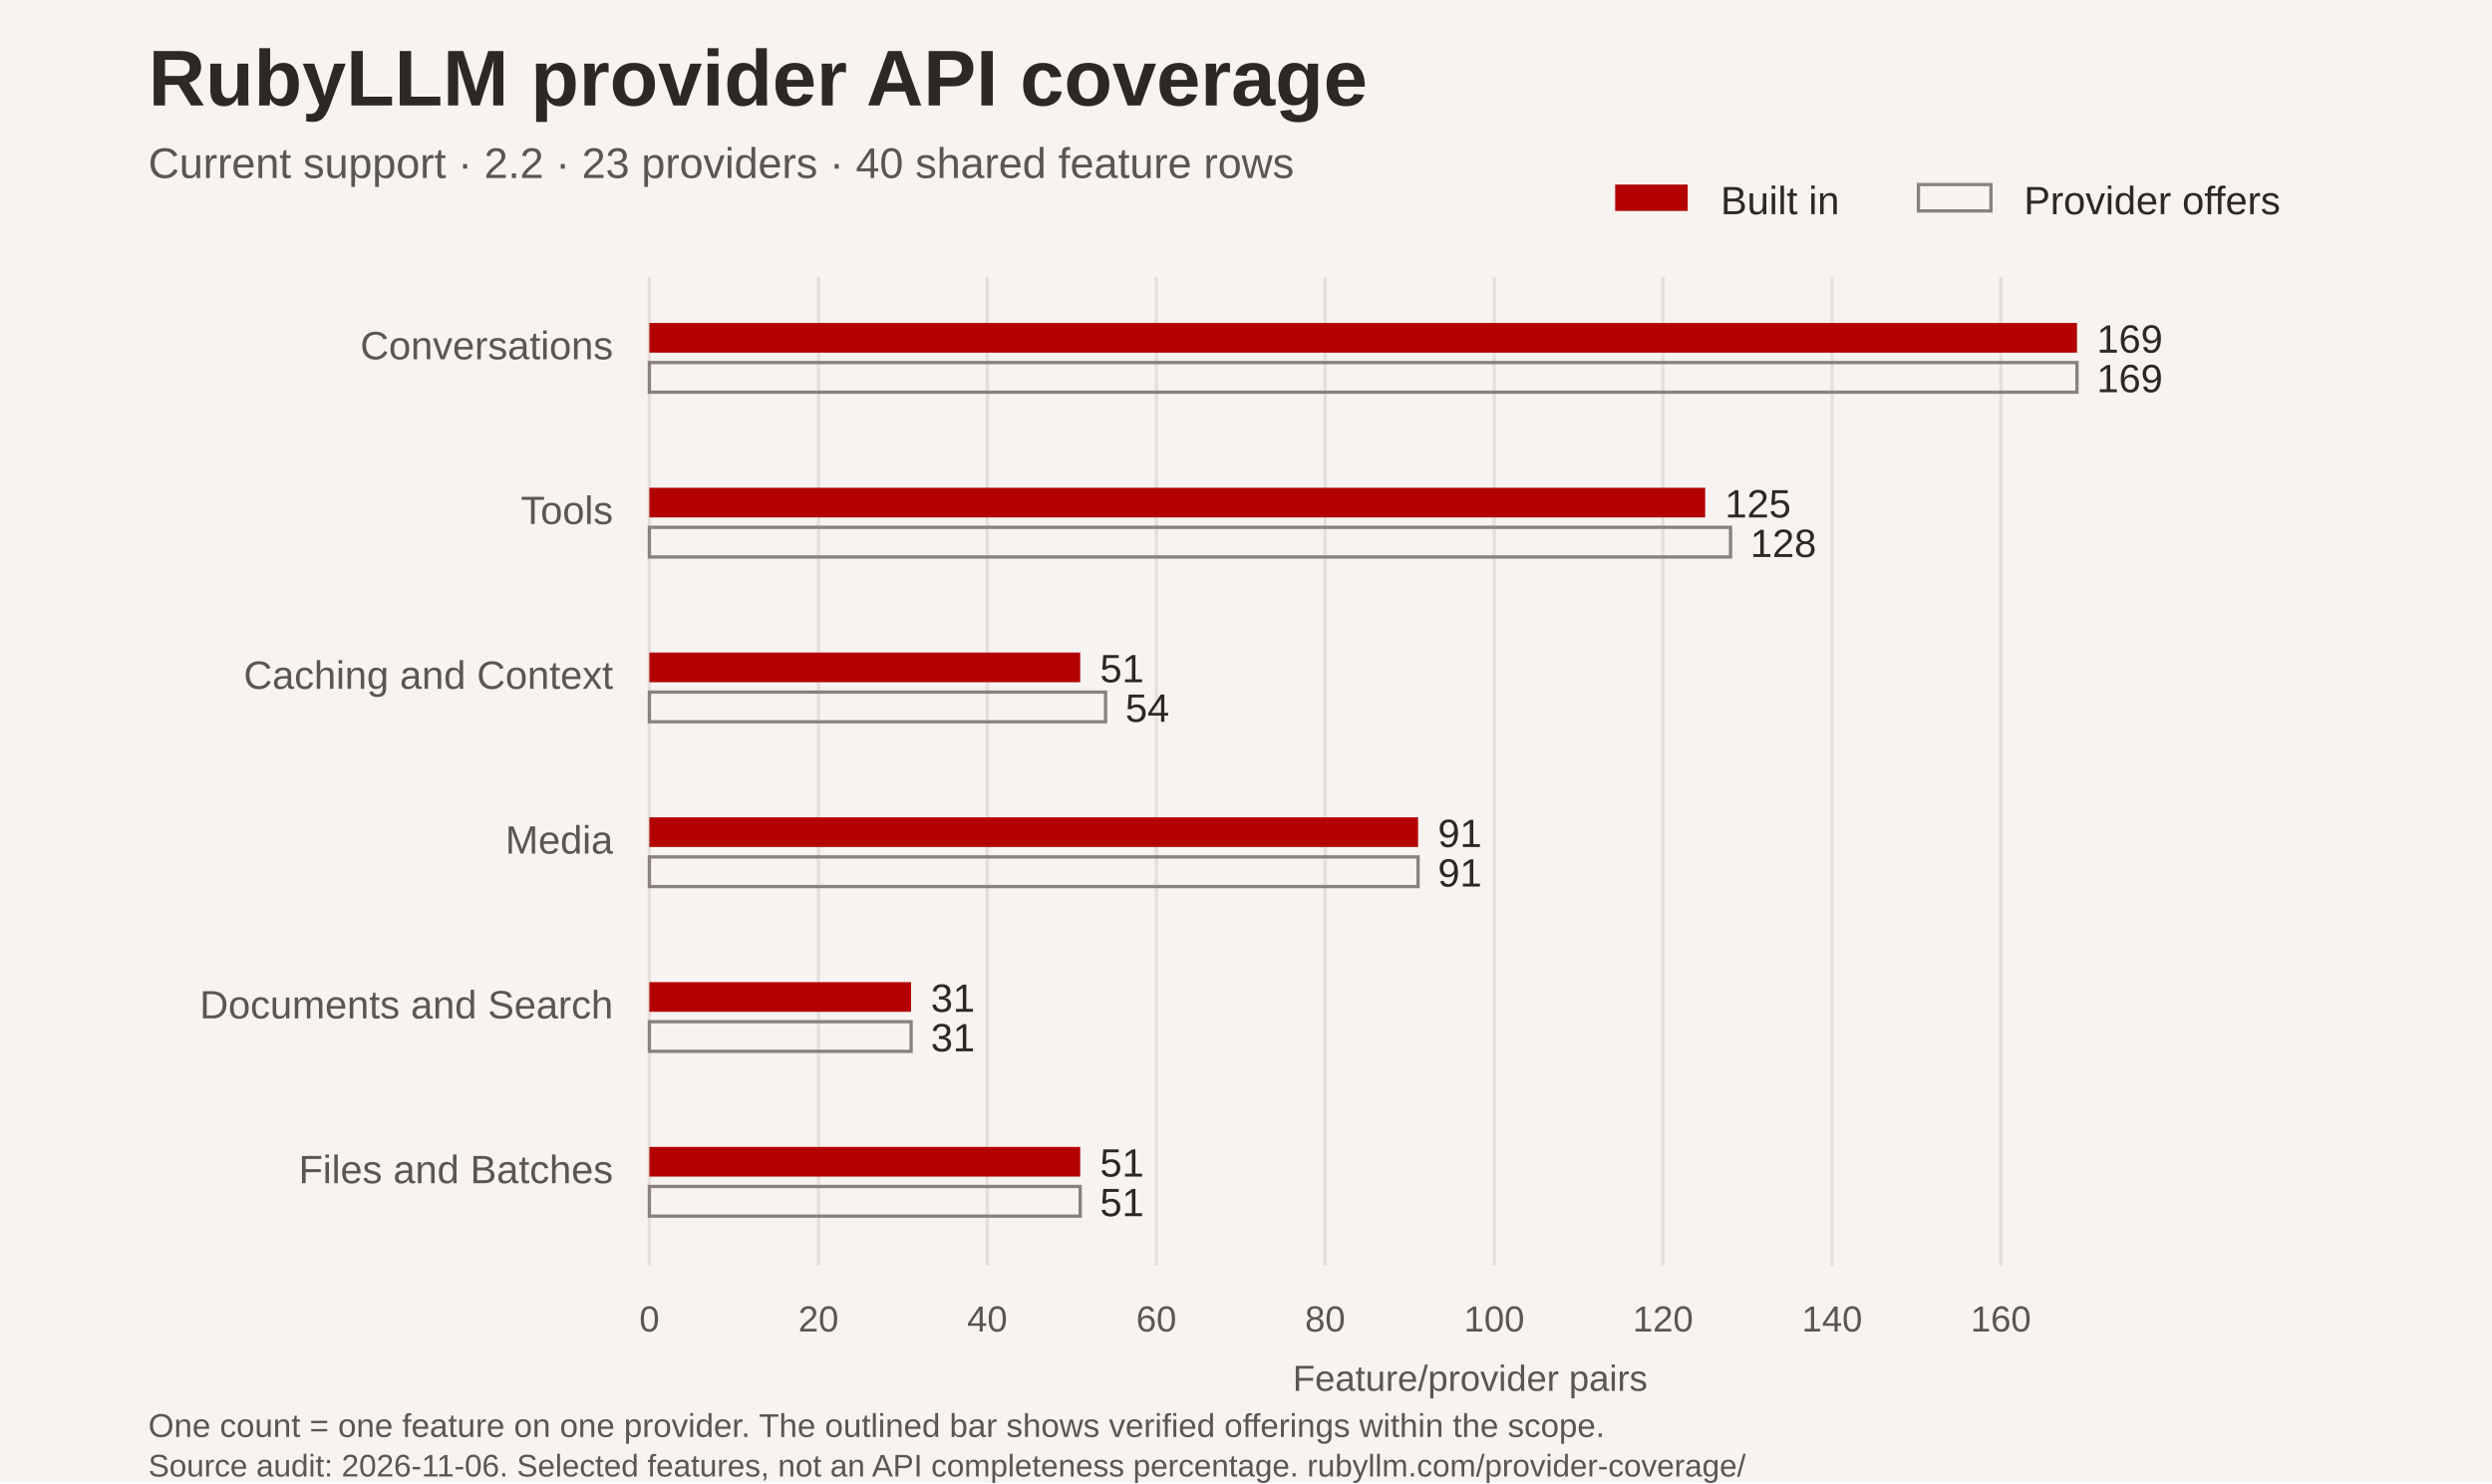
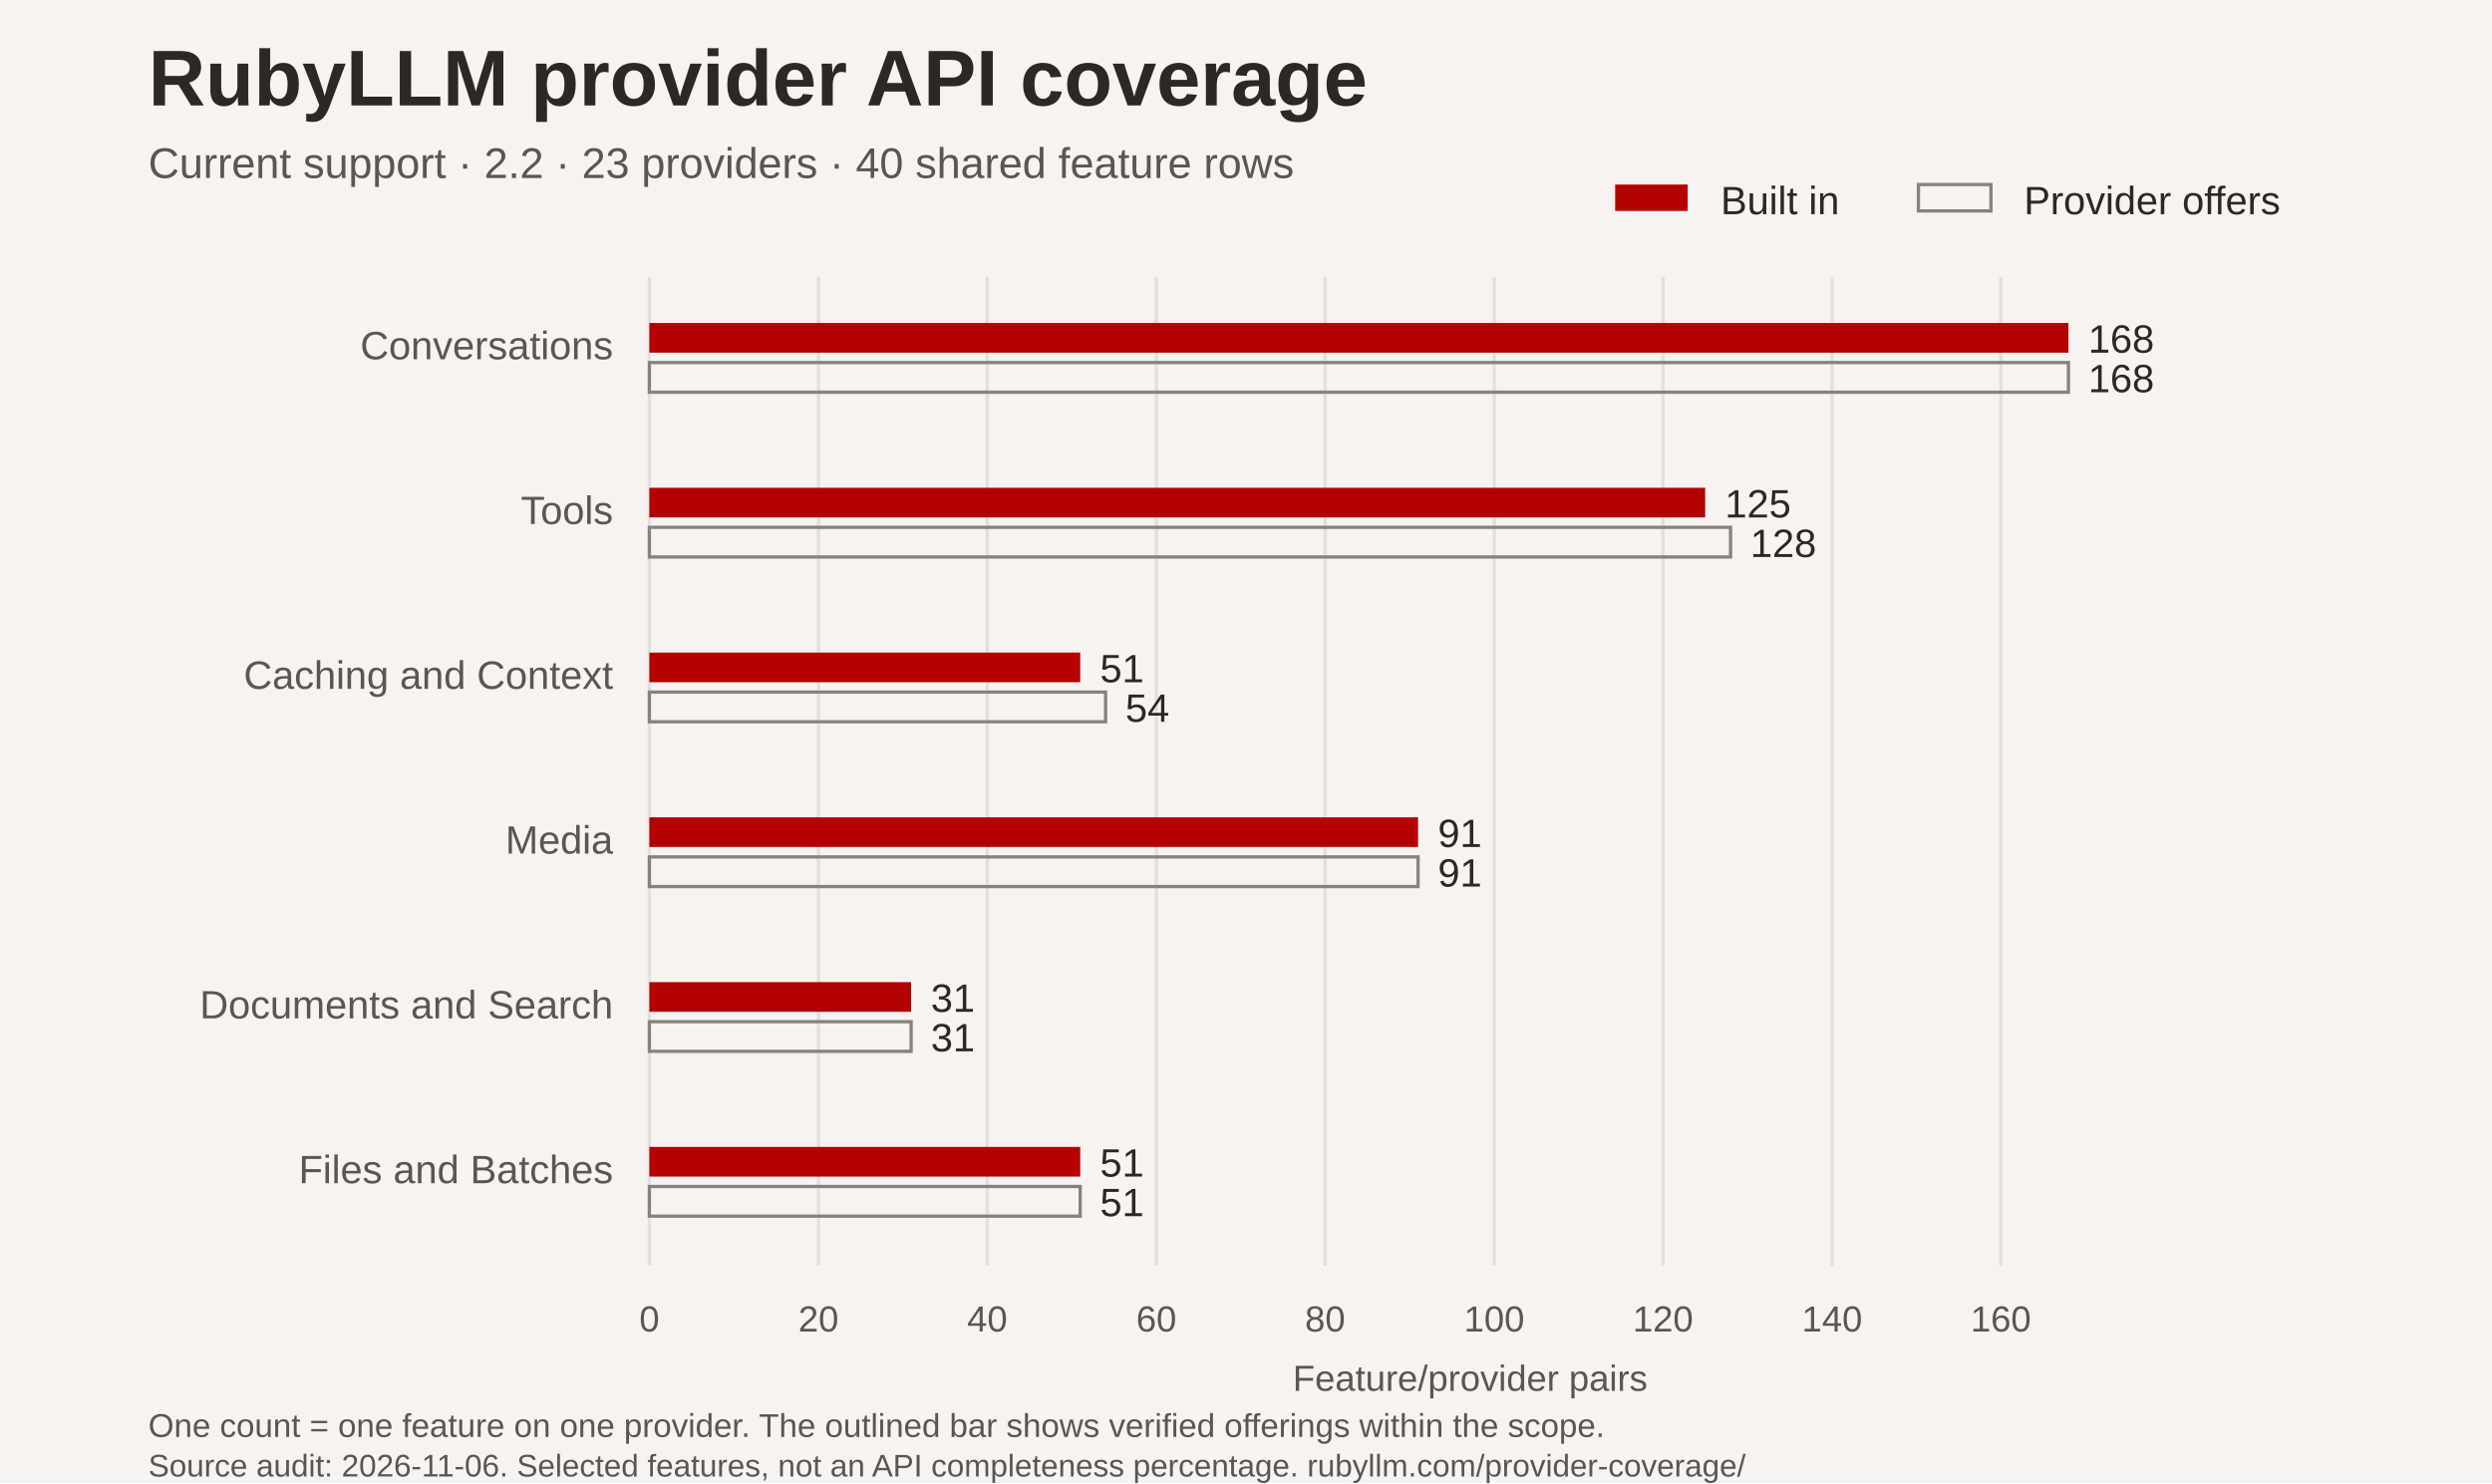
<svg xmlns="http://www.w3.org/2000/svg" width="756" height="450" viewBox="0 0 756 450" font-family="Liberation Sans, Arial, Helvetica, sans-serif" role="img" aria-labelledby="coverage-chart-title coverage-chart-description">
  <rect width="756" height="450" fill="#f7f3f1" />
  <text x="45" y="32" font-size="24" font-weight="700" fill="#2c2825">RubyLLM provider API coverage</text>
  <text x="45" y="54" font-size="13" fill="#5c5551">Current support · 2.2 · 23 providers · 40 shared feature rows</text>
  <rect x="490" y="56" width="22" height="8" fill="#b30000" />
  <text x="522" y="65" font-size="12" fill="#2c2825">Built in</text>
  <rect x="582" y="56" width="22" height="8" fill="none" stroke="#8a817c" />
  <text x="614" y="65" font-size="12" fill="#2c2825">Provider offers</text>
  <line x1="197.0" y1="84" x2="197.0" y2="384" stroke="#e5dfdb" />
  <text x="197.0" y="404" font-size="11" text-anchor="middle" fill="#5c5551">0</text>
  <line x1="248.3" y1="84" x2="248.3" y2="384" stroke="#e5dfdb" />
  <text x="248.3" y="404" font-size="11" text-anchor="middle" fill="#5c5551">20</text>
  <line x1="299.5" y1="84" x2="299.5" y2="384" stroke="#e5dfdb" />
  <text x="299.5" y="404" font-size="11" text-anchor="middle" fill="#5c5551">40</text>
  <line x1="350.8" y1="84" x2="350.8" y2="384" stroke="#e5dfdb" />
  <text x="350.8" y="404" font-size="11" text-anchor="middle" fill="#5c5551">60</text>
  <line x1="402.0" y1="84" x2="402.0" y2="384" stroke="#e5dfdb" />
  <text x="402.0" y="404" font-size="11" text-anchor="middle" fill="#5c5551">80</text>
  <line x1="453.3" y1="84" x2="453.3" y2="384" stroke="#e5dfdb" />
  <text x="453.3" y="404" font-size="11" text-anchor="middle" fill="#5c5551">100</text>
  <line x1="504.5" y1="84" x2="504.5" y2="384" stroke="#e5dfdb" />
  <text x="504.5" y="404" font-size="11" text-anchor="middle" fill="#5c5551">120</text>
  <line x1="555.8" y1="84" x2="555.8" y2="384" stroke="#e5dfdb" />
  <text x="555.8" y="404" font-size="11" text-anchor="middle" fill="#5c5551">140</text>
  <line x1="607.0" y1="84" x2="607.0" y2="384" stroke="#e5dfdb" />
  <text x="607.0" y="404" font-size="11" text-anchor="middle" fill="#5c5551">160</text>
  <text x="186" y="109" font-size="12" text-anchor="end" fill="#5c5551">Conversations</text>
-   <rect x="197" y="98" width="433.1" height="9" fill="#b30000" />
-   <text x="636.1" y="107" font-size="12" fill="#2c2825">169</text>
-   <rect x="197" y="110" width="433.1" height="9" fill="none" stroke="#8a817c" />
-   <text x="636.1" y="119" font-size="12" fill="#2c2825">169</text>
+   <rect x="197" y="98" width="430.5" height="9" fill="#b30000" />
+   <text x="633.5" y="107" font-size="12" fill="#2c2825">168</text>
+   <rect x="197" y="110" width="430.5" height="9" fill="none" stroke="#8a817c" />
+   <text x="633.5" y="119" font-size="12" fill="#2c2825">168</text>
  <text x="186" y="159" font-size="12" text-anchor="end" fill="#5c5551">Tools</text>
  <rect x="197" y="148" width="320.3" height="9" fill="#b30000" />
  <text x="523.3" y="157" font-size="12" fill="#2c2825">125</text>
  <rect x="197" y="160" width="328.0" height="9" fill="none" stroke="#8a817c" />
  <text x="531.0" y="169" font-size="12" fill="#2c2825">128</text>
  <text x="186" y="209" font-size="12" text-anchor="end" fill="#5c5551">Caching and Context</text>
  <rect x="197" y="198" width="130.7" height="9" fill="#b30000" />
  <text x="333.7" y="207" font-size="12" fill="#2c2825">51</text>
  <rect x="197" y="210" width="138.4" height="9" fill="none" stroke="#8a817c" />
  <text x="341.4" y="219" font-size="12" fill="#2c2825">54</text>
  <text x="186" y="259" font-size="12" text-anchor="end" fill="#5c5551">Media</text>
  <rect x="197" y="248" width="233.2" height="9" fill="#b30000" />
  <text x="436.2" y="257" font-size="12" fill="#2c2825">91</text>
  <rect x="197" y="260" width="233.2" height="9" fill="none" stroke="#8a817c" />
  <text x="436.2" y="269" font-size="12" fill="#2c2825">91</text>
  <text x="186" y="309" font-size="12" text-anchor="end" fill="#5c5551">Documents and Search</text>
  <rect x="197" y="298" width="79.4" height="9" fill="#b30000" />
  <text x="282.4" y="307" font-size="12" fill="#2c2825">31</text>
  <rect x="197" y="310" width="79.4" height="9" fill="none" stroke="#8a817c" />
  <text x="282.4" y="319" font-size="12" fill="#2c2825">31</text>
  <text x="186" y="359" font-size="12" text-anchor="end" fill="#5c5551">Files and Batches</text>
  <rect x="197" y="348" width="130.7" height="9" fill="#b30000" />
  <text x="333.7" y="357" font-size="12" fill="#2c2825">51</text>
  <rect x="197" y="360" width="130.7" height="9" fill="none" stroke="#8a817c" />
  <text x="333.7" y="369" font-size="12" fill="#2c2825">51</text>
  <text x="446" y="422" font-size="11" text-anchor="middle" fill="#5c5551">Feature/provider pairs</text>
  <text x="45" y="436" font-size="10" fill="#5c5551">One count = one feature on one provider. The outlined bar shows verified offerings within the scope.</text>
  <text x="45" y="448" font-size="9.5" fill="#5c5551">Source audit: 2026-11-06. Selected features, not an API completeness percentage. rubyllm.com/provider-coverage/</text>
</svg>
